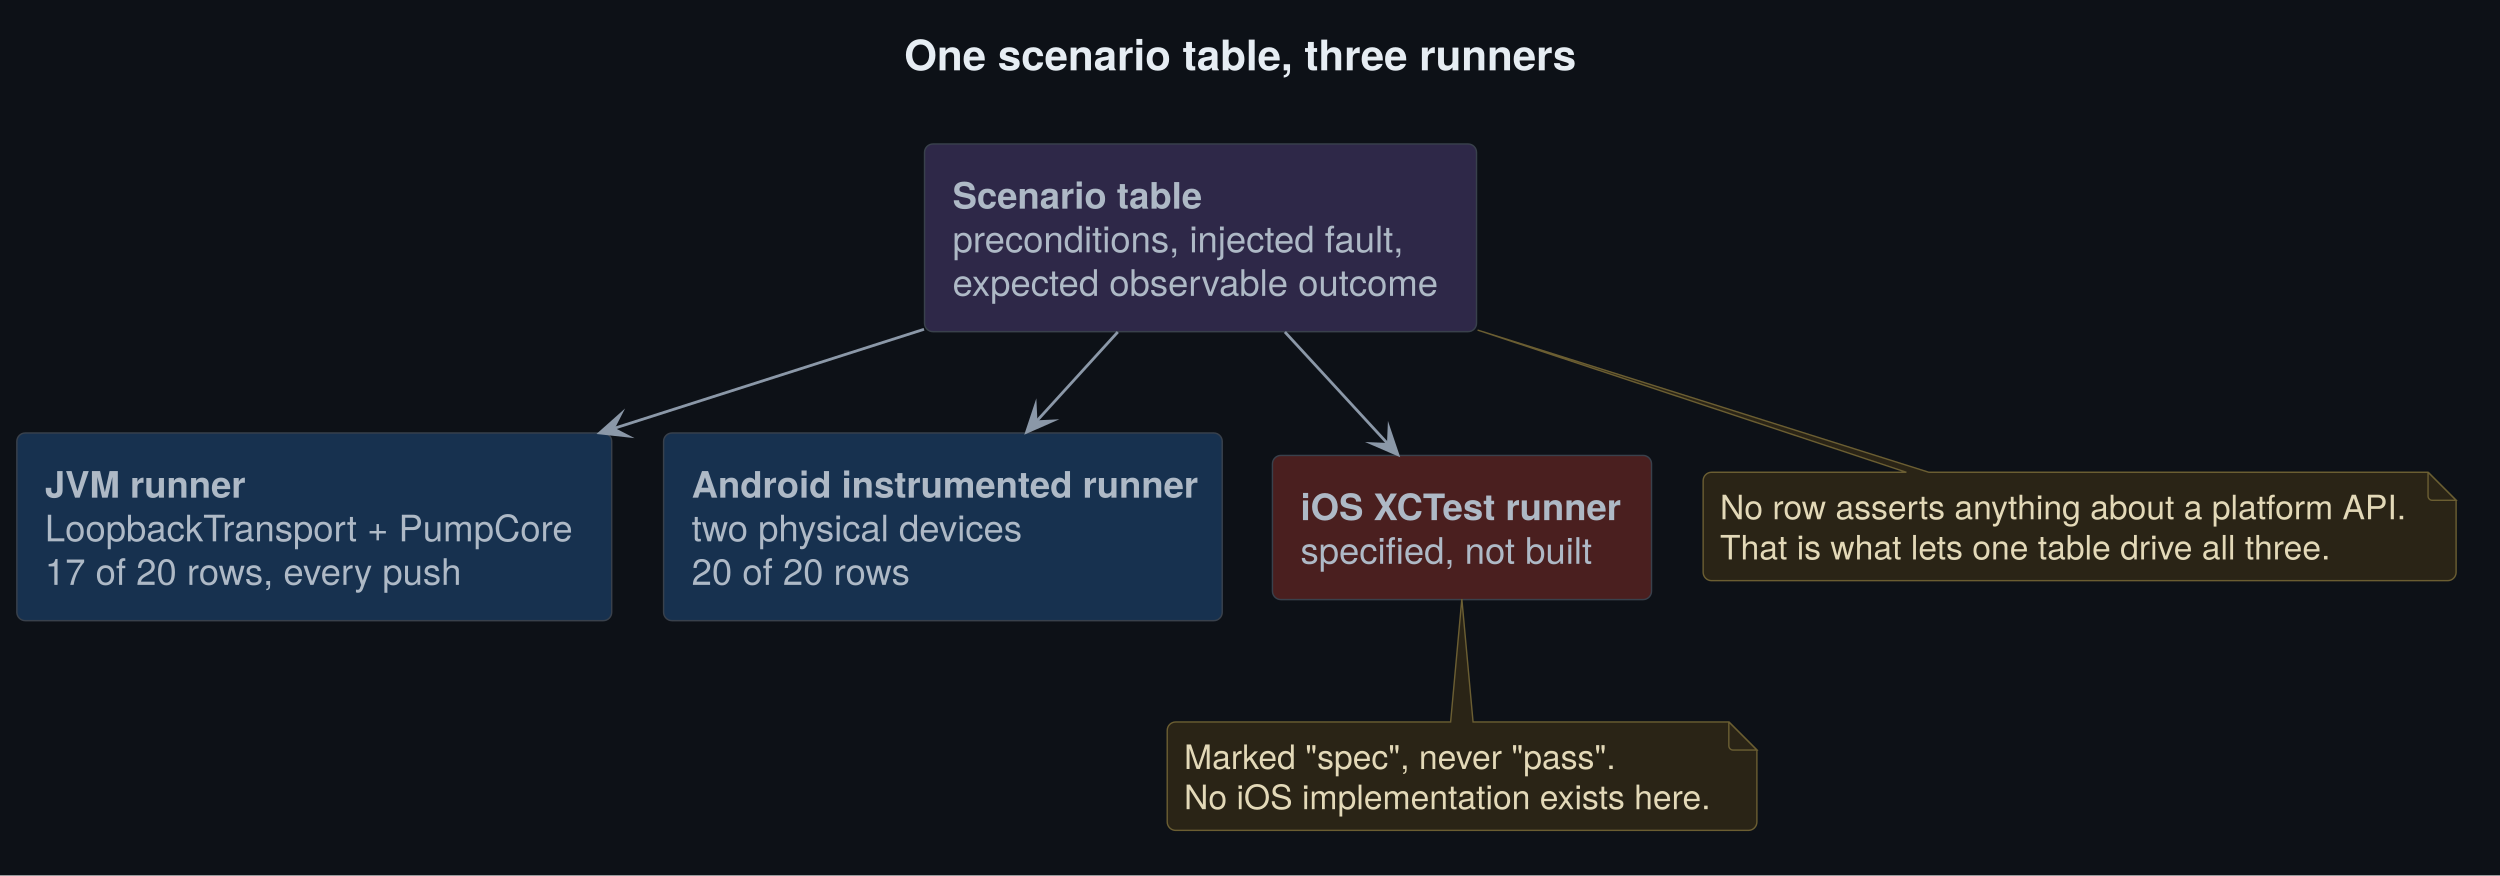
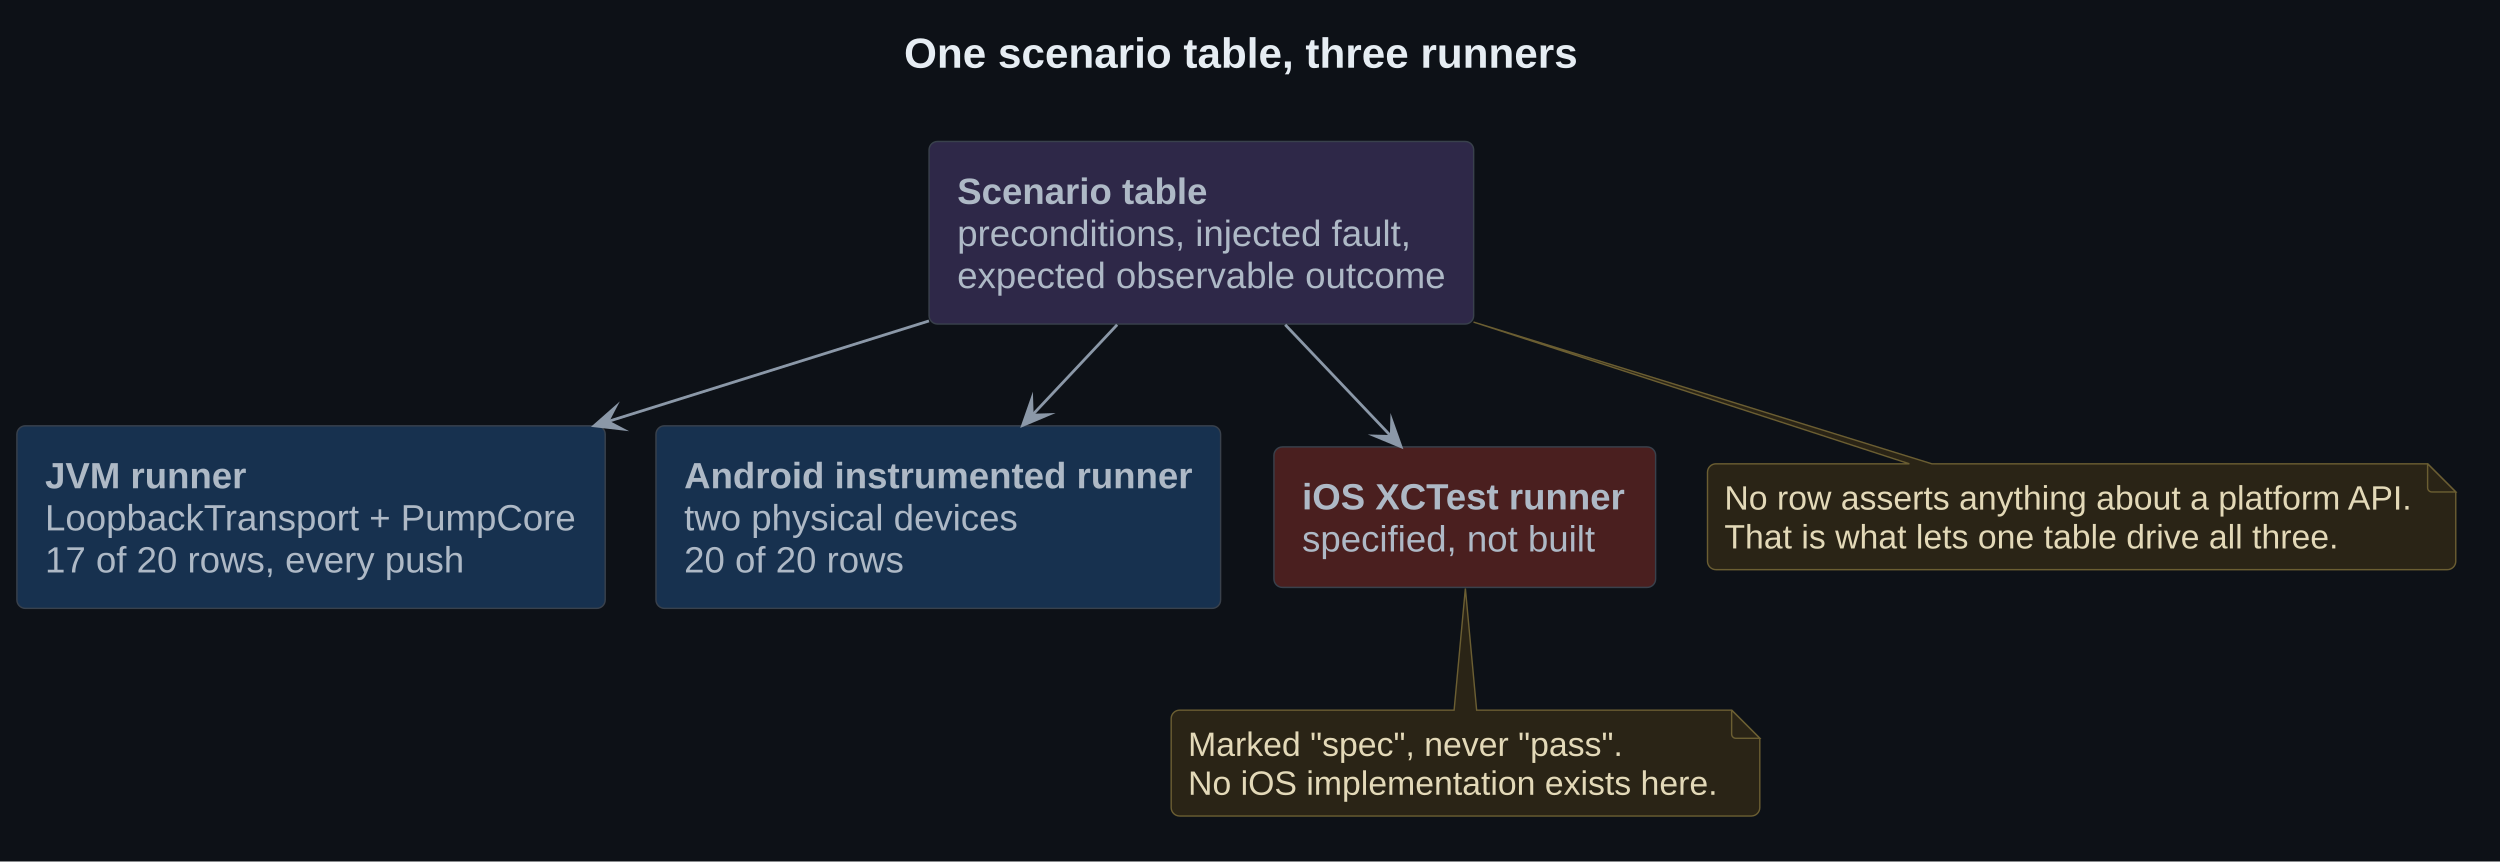
- <svg xmlns="http://www.w3.org/2000/svg" version="1.1" data-diagram-type="DESCRIPTION" style="width:891px;height:312px;background:#0D1117;" width="891px" height="312px" viewBox="0 0 891 312" zoomAndPan="magnify" preserveAspectRatio="none" contentStyleType="text/css">
+ <svg xmlns="http://www.w3.org/2000/svg" version="1.1" data-diagram-type="DESCRIPTION" style="width:888px;height:306px;background:#0D1117;" width="888px" height="306px" viewBox="0 0 888 306" zoomAndPan="magnify" preserveAspectRatio="none" contentStyleType="text/css">
  <defs />
  <g font-family="sans-serif" lengthAdjust="spacing">
-     <rect x="0" y="0" width="891" height="312" fill="#0D1117" style="stroke:none;" />
+     <rect x="0" y="0" width="888" height="306" fill="#0D1117" style="stroke:none;" />
    <g class="title" data-source-line="3">
-       <text x="322.27" y="25.06" fill="#E6EDF3" font-size="15" textLength="239.46" font-weight="700" font-family="'Helvetica Neue'">One scenario table, three runners</text>
+       <text x="321.127" y="24.07" fill="#E6EDF3" font-size="15" textLength="239.246" font-weight="700" font-family="'Liberation Sans'">One scenario table, three runners</text>
    </g>
    <g class="entity" data-qualified-name="ST" id="ent0001" data-source-line="5">
-       <rect x="329.5" y="51.315" width="196.735" height="66.891" fill="#2E2848" style="stroke:#39414C;stroke-width:0.5;" rx="3" ry="3" />
-       <text x="339.5" y="74.367" fill="#AEB9C6" font-size="13" textLength="89.297" font-weight="700" font-family="'Helvetica Neue'">Scenario table</text>
-       <text x="339.5" y="89.928" fill="#AEB9C6" font-size="13" textLength="164.697" font-family="'Helvetica Neue'">preconditions, injected fault,</text>
-       <text x="339.5" y="105.437" fill="#AEB9C6" font-size="13" textLength="176.735" font-family="'Helvetica Neue'">expected observable outcome</text>
+       <rect x="330" y="50.249" width="193.443" height="64.846" fill="#2E2848" style="stroke:#39414C;stroke-width:0.5;" rx="3" ry="3" />
+       <text x="340" y="72.442" fill="#AEB9C6" font-size="13" textLength="88.867" font-weight="700" font-family="'Liberation Sans'">Scenario table</text>
+       <text x="340" y="87.391" fill="#AEB9C6" font-size="13" textLength="161.154" font-family="'Liberation Sans'">preconditions, injected fault,</text>
+       <text x="340" y="102.34" fill="#AEB9C6" font-size="13" textLength="173.443" font-family="'Liberation Sans'">expected observable outcome</text>
    </g>
    <g class="entity" data-qualified-name="JVM" id="ent0002" data-source-line="7">
-       <rect x="6" y="154.315" width="212.01" height="66.891" fill="#17314F" style="stroke:#39414C;stroke-width:0.5;" rx="3" ry="3" />
-       <text x="16" y="177.367" fill="#AEB9C6" font-size="13" textLength="71.526" font-weight="700" font-family="'Helvetica Neue'">JVM runner</text>
-       <text x="16" y="192.928" fill="#AEB9C6" font-size="13" textLength="192.01" font-family="'Helvetica Neue'">LoopbackTransport + PumpCore</text>
-       <text x="16" y="208.437" fill="#AEB9C6" font-size="13" textLength="150.007" font-family="'Helvetica Neue'">17 of 20 rows, every push</text>
+       <rect x="6" y="151.249" width="208.963" height="64.846" fill="#17314F" style="stroke:#39414C;stroke-width:0.5;" rx="3" ry="3" />
+       <text x="16" y="173.442" fill="#AEB9C6" font-size="13" textLength="71.513" font-weight="700" font-family="'Liberation Sans'">JVM runner</text>
+       <text x="16" y="188.391" fill="#AEB9C6" font-size="13" textLength="188.963" font-family="'Liberation Sans'">LoopbackTransport + PumpCore</text>
+       <text x="16" y="203.34" fill="#AEB9C6" font-size="13" textLength="148.859" font-family="'Liberation Sans'">17 of 20 rows, every push</text>
    </g>
    <g class="entity" data-qualified-name="AND" id="ent0003" data-source-line="8">
-       <rect x="236.5" y="154.315" width="199.101" height="66.891" fill="#17314F" style="stroke:#39414C;stroke-width:0.5;" rx="3" ry="3" />
-       <text x="246.5" y="177.367" fill="#AEB9C6" font-size="13" textLength="179.101" font-weight="700" font-family="'Helvetica Neue'">Android instrumented runner</text>
-       <text x="246.5" y="192.928" fill="#AEB9C6" font-size="13" textLength="120.848" font-family="'Helvetica Neue'">two physical devices</text>
-       <text x="246.5" y="208.437" fill="#AEB9C6" font-size="13" textLength="79.209" font-family="'Helvetica Neue'">20 of 20 rows</text>
+       <rect x="233" y="151.249" width="200.559" height="64.846" fill="#17314F" style="stroke:#39414C;stroke-width:0.5;" rx="3" ry="3" />
+       <text x="243" y="173.442" fill="#AEB9C6" font-size="13" textLength="180.559" font-weight="700" font-family="'Liberation Sans'">Android instrumented runner</text>
+       <text x="243" y="188.391" fill="#AEB9C6" font-size="13" textLength="118.498" font-family="'Liberation Sans'">two physical devices</text>
+       <text x="243" y="203.34" fill="#AEB9C6" font-size="13" textLength="78.044" font-family="'Liberation Sans'">20 of 20 rows</text>
    </g>
    <g class="entity" data-qualified-name="IOS" id="ent0004" data-source-line="9">
-       <rect x="453.5" y="162.315" width="135.102" height="51.382" fill="#4A1F1F" style="stroke:#39414C;stroke-width:0.5;" rx="3" ry="3" />
-       <text x="463.5" y="185.367" fill="#AEB9C6" font-size="13" textLength="115.102" font-weight="700" font-family="'Helvetica Neue'">iOS XCTest runner</text>
-       <text x="463.5" y="200.928" fill="#AEB9C6" font-size="13" textLength="106.912" font-family="'Helvetica Neue'">specified, not built</text>
+       <rect x="452.5" y="158.749" width="135.578" height="49.897" fill="#4A1F1F" style="stroke:#39414C;stroke-width:0.5;" rx="3" ry="3" />
+       <text x="462.5" y="180.942" fill="#AEB9C6" font-size="13" textLength="115.578" font-weight="700" font-family="'Liberation Sans'">iOS XCTest runner</text>
+       <text x="462.5" y="195.891" fill="#AEB9C6" font-size="13" textLength="104.063" font-family="'Liberation Sans'">specified, not built</text>
    </g>
    <g class="entity" data-qualified-name="GMN8" id="ent0009" data-source-line="16">
-       <path d="M607,171.315 L607,203.947 A3,3 0 0 0 610,206.947 L872.356,206.947 A3,3 0 0 0 875.356,203.947 L875.356,178.315 L865.356,168.315 L687.431,168.315 L526.606,117.633 L679.431,168.315 L610,168.315 A3,3 0 0 0 607,171.315" style="stroke:#6B5E32;stroke-width:0.5;" fill="#2A2416" />
-       <path d="M865.356,168.315 L865.356,176.815 A1.5,1.5 0 0 0 866.856,178.315 L875.356,178.315 L865.356,168.315" style="stroke:#6B5E32;stroke-width:0.5;" fill="#2A2416" />
-       <text x="613" y="185.075" fill="#E3D9B8" font-size="12" textLength="247.356" font-family="'Helvetica Neue'">No row asserts anything about a platform API.</text>
-       <text x="613" y="199.391" fill="#E3D9B8" font-size="12" textLength="219.132" font-family="'Helvetica Neue'">That is what lets one table drive all three.</text>
+       <path d="M606.5,167.749 L606.5,199.346 A3,3 0 0 0 609.5,202.346 L869.287,202.346 A3,3 0 0 0 872.287,199.346 L872.287,174.749 L862.287,164.749 L686.212,164.749 L523.392,114.395 L678.212,164.749 L609.5,164.749 A3,3 0 0 0 606.5,167.749" style="stroke:#6B5E32;stroke-width:0.5;" fill="#2A2416" />
+       <path d="M862.287,164.749 L862.287,173.249 A1.5,1.5 0 0 0 863.787,174.749 L872.287,174.749 L862.287,164.749" style="stroke:#6B5E32;stroke-width:0.5;" fill="#2A2416" />
+       <text x="612.5" y="181.004" fill="#E3D9B8" font-size="12" textLength="244.787" font-family="'Liberation Sans'">No row asserts anything about a platform API.</text>
+       <text x="612.5" y="194.803" fill="#E3D9B8" font-size="12" textLength="218.115" font-family="'Liberation Sans'">That is what lets one table drive all three.</text>
    </g>
    <g class="entity" data-qualified-name="GMN11" id="ent0012" data-source-line="21">
-       <path d="M416,260.315 L416,292.947 A3,3 0 0 0 419,295.947 L623.156,295.947 A3,3 0 0 0 626.156,292.947 L626.156,267.315 L616.156,257.315 L525,257.315 L521,213.513 L517,257.315 L419,257.315 A3,3 0 0 0 416,260.315" style="stroke:#6B5E32;stroke-width:0.5;" fill="#2A2416" />
-       <path d="M616.156,257.315 L616.156,265.815 A1.5,1.5 0 0 0 617.656,267.315 L626.156,267.315 L616.156,257.315" style="stroke:#6B5E32;stroke-width:0.5;" fill="#2A2416" />
-       <text x="422" y="274.075" fill="#E3D9B8" font-size="12" textLength="158.928" font-family="'Helvetica Neue'">Marked "spec", never "pass".</text>
-       <text x="422" y="288.391" fill="#E3D9B8" font-size="12" textLength="189.156" font-family="'Helvetica Neue'">No iOS implementation exists here.</text>
+       <path d="M416,255.249 L416,286.846 A3,3 0 0 0 419,289.846 L622.08,289.846 A3,3 0 0 0 625.08,286.846 L625.08,262.249 L615.08,252.249 L524.5,252.249 L520.5,209.021 L516.5,252.249 L419,252.249 A3,3 0 0 0 416,255.249" style="stroke:#6B5E32;stroke-width:0.5;" fill="#2A2416" />
+       <path d="M615.08,252.249 L615.08,260.749 A1.5,1.5 0 0 0 616.58,262.249 L625.08,262.249 L615.08,252.249" style="stroke:#6B5E32;stroke-width:0.5;" fill="#2A2416" />
+       <text x="422" y="268.504" fill="#E3D9B8" font-size="12" textLength="154.436" font-family="'Liberation Sans'">Marked "spec", never "pass".</text>
+       <text x="422" y="282.303" fill="#E3D9B8" font-size="12" textLength="188.08" font-family="'Liberation Sans'">No iOS implementation exists here.</text>
    </g>
    <g class="link" data-entity-1="ent0001" data-entity-2="ent0002" id="lnk5" data-link-type="dependency">
-       <polygon points="213.75,154.294,223.541,155.364,218.513,152.771,221.105,147.743,213.75,154.294" fill="#8B98A8" style="stroke:#8B98A8;stroke-width:1;stroke-linejoin:miter;stroke-miterlimit:10;" />
-       <path d="M329.315,117.357 C292.554,129.106 255.544,140.935 218.513,152.771" style="stroke:#8B98A8;stroke-width:1;" fill="none" />
+       <polygon points="211.085,151.236,220.869,152.363,215.856,149.741,218.477,144.728,211.085,151.236" fill="#8B98A8" style="stroke:#8B98A8;stroke-width:1;stroke-linejoin:miter;stroke-miterlimit:10;" />
+       <path d="M329.973,113.99 C292.311,125.789 253.899,137.823 215.856,149.741" style="stroke:#8B98A8;stroke-width:1;" fill="none" />
    </g>
    <g class="link" data-entity-1="ent0001" data-entity-2="ent0003" id="lnk6" data-link-type="dependency">
-       <polygon points="365.876,154.017,374.893,150.057,369.243,150.32,368.979,144.67,365.876,154.017" fill="#8B98A8" style="stroke:#8B98A8;stroke-width:1;stroke-linejoin:miter;stroke-miterlimit:10;" />
-       <path d="M398.384,118.328 C387.984,129.746 379.665,138.879 369.243,150.32" style="stroke:#8B98A8;stroke-width:1;" fill="none" />
+       <polygon points="363.218,151.113,372.296,147.292,366.642,147.468,366.465,141.814,363.218,151.113" fill="#8B98A8" style="stroke:#8B98A8;stroke-width:1;stroke-linejoin:miter;stroke-miterlimit:10;" />
+       <path d="M396.819,115.345 C386.081,126.776 377.383,136.034 366.642,147.468" style="stroke:#8B98A8;stroke-width:1;" fill="none" />
    </g>
    <g class="link" data-entity-1="ent0001" data-entity-2="ent0004" id="lnk7" data-link-type="dependency">
-       <polygon points="498.199,162.053,495.046,152.723,494.813,158.375,489.161,158.142,498.199,162.053" fill="#8B98A8" style="stroke:#8B98A8;stroke-width:1;stroke-linejoin:miter;stroke-miterlimit:10;" />
-       <path d="M457.938,118.328 C471,132.514 482.681,145.2 494.813,158.375" style="stroke:#8B98A8;stroke-width:1;" fill="none" />
+       <polygon points="497.629,158.661,494.333,149.38,494.186,155.035,488.531,154.889,497.629,158.661" fill="#8B98A8" style="stroke:#8B98A8;stroke-width:1;stroke-linejoin:miter;stroke-miterlimit:10;" />
+       <path d="M456.501,115.345 C469.826,129.379 481.815,142.006 494.186,155.035" style="stroke:#8B98A8;stroke-width:1;" fill="none" />
    </g>
  </g>
</svg>
